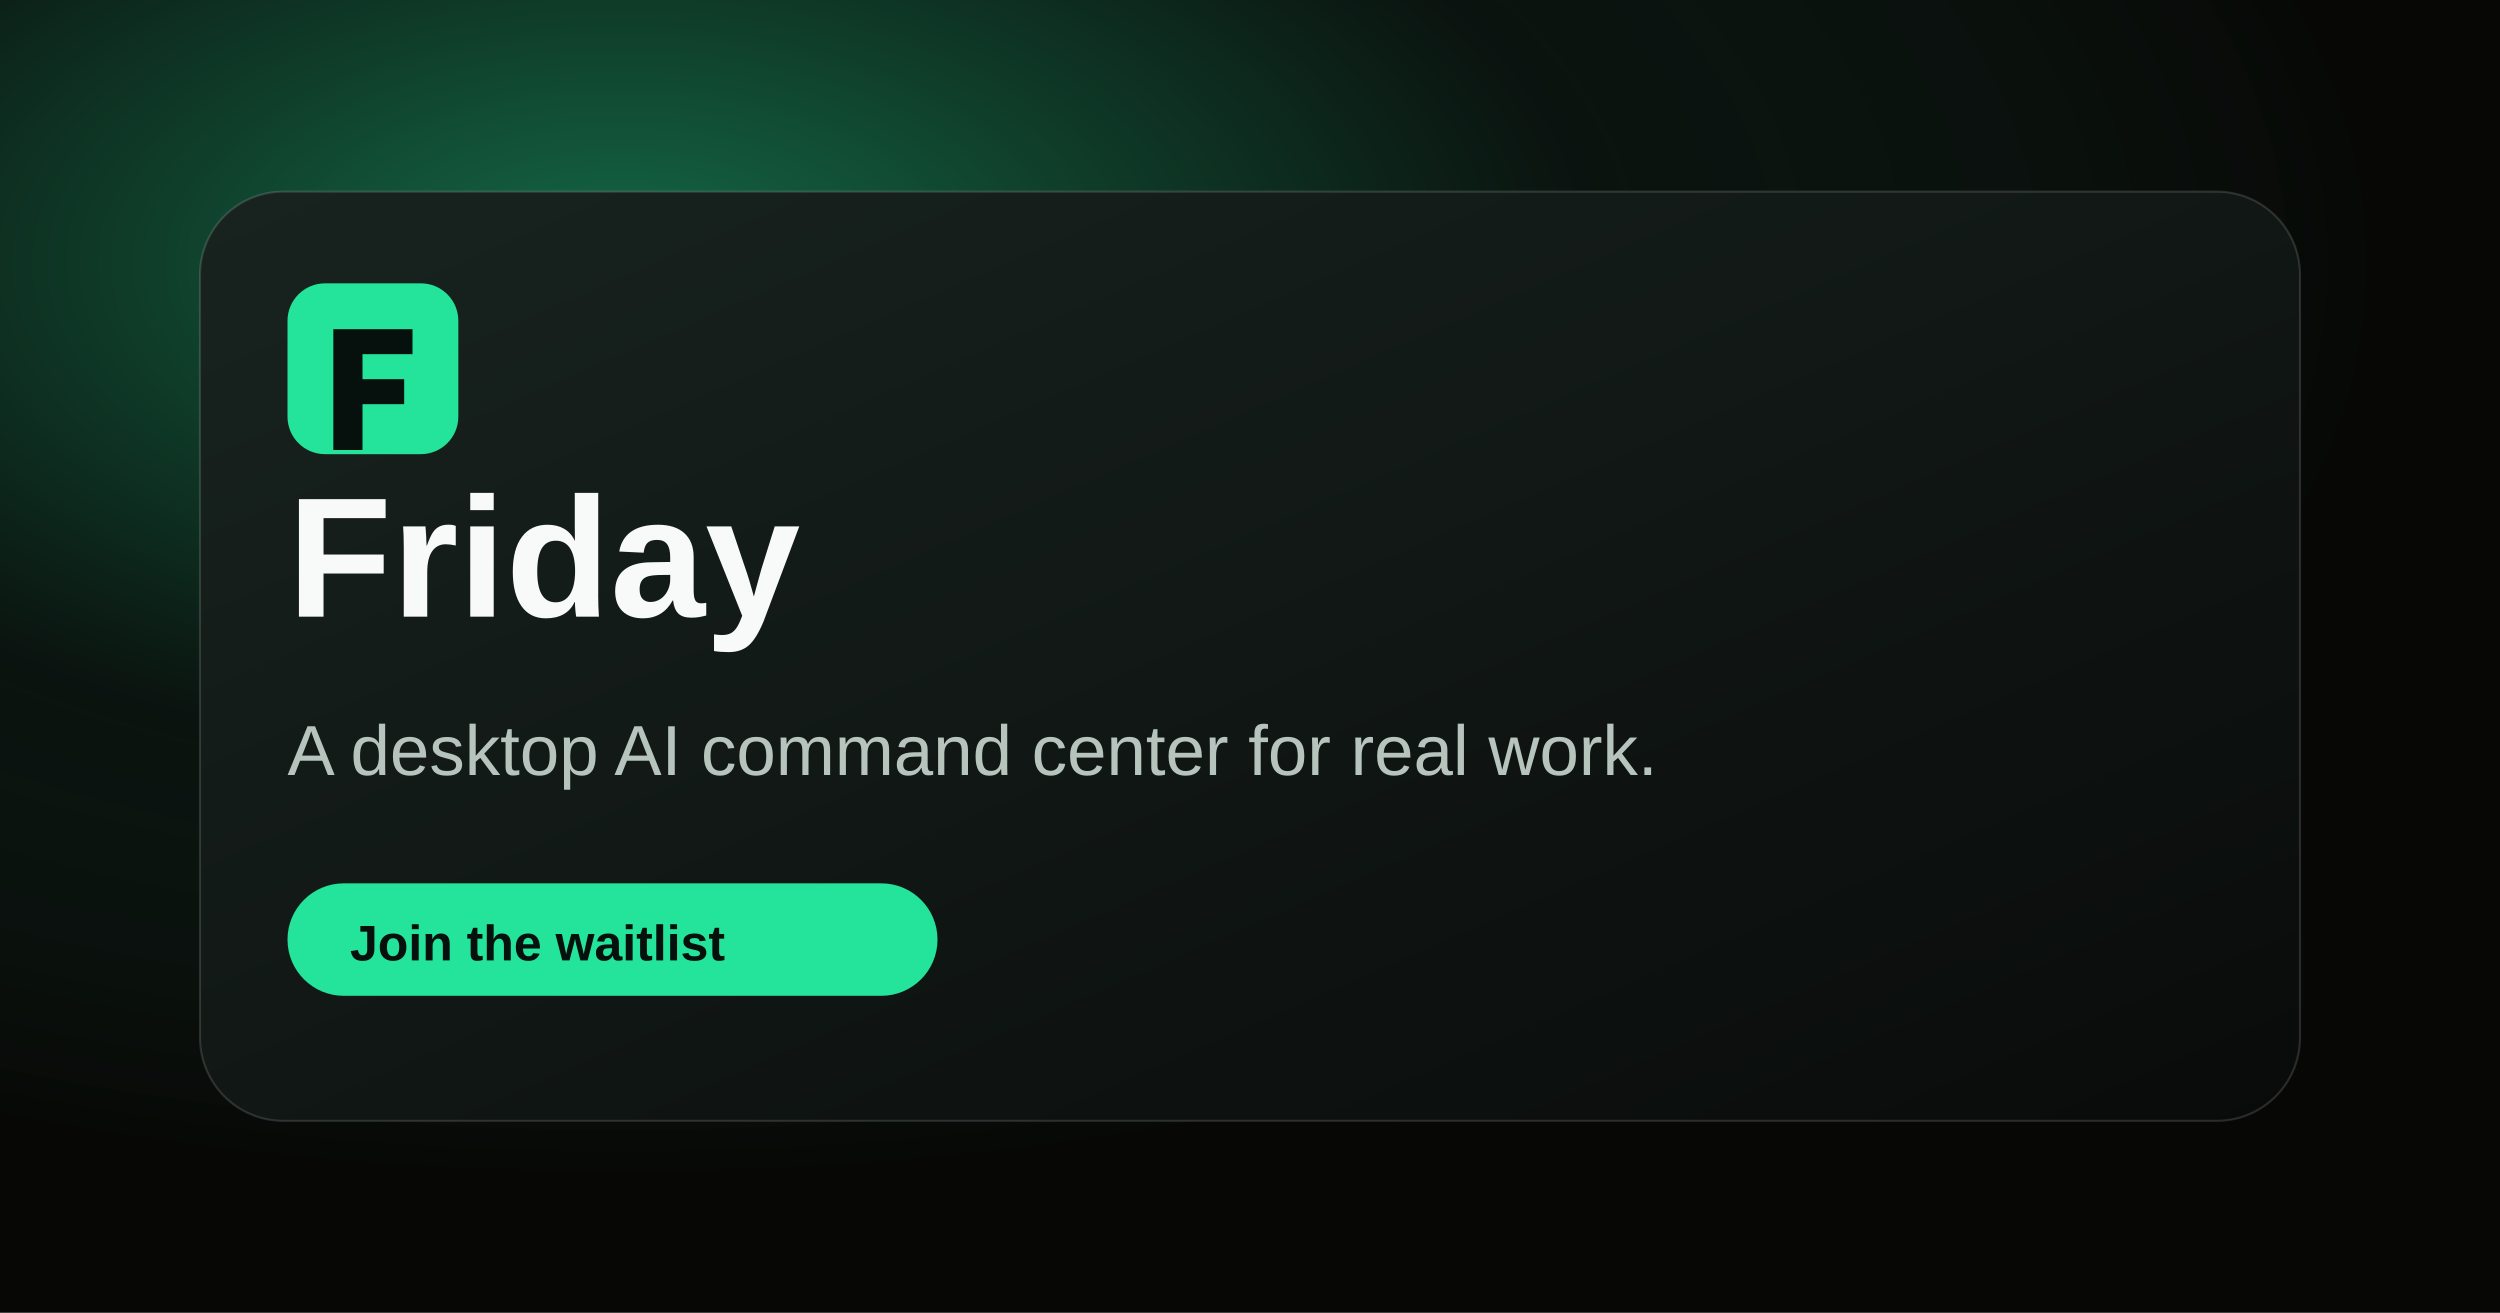
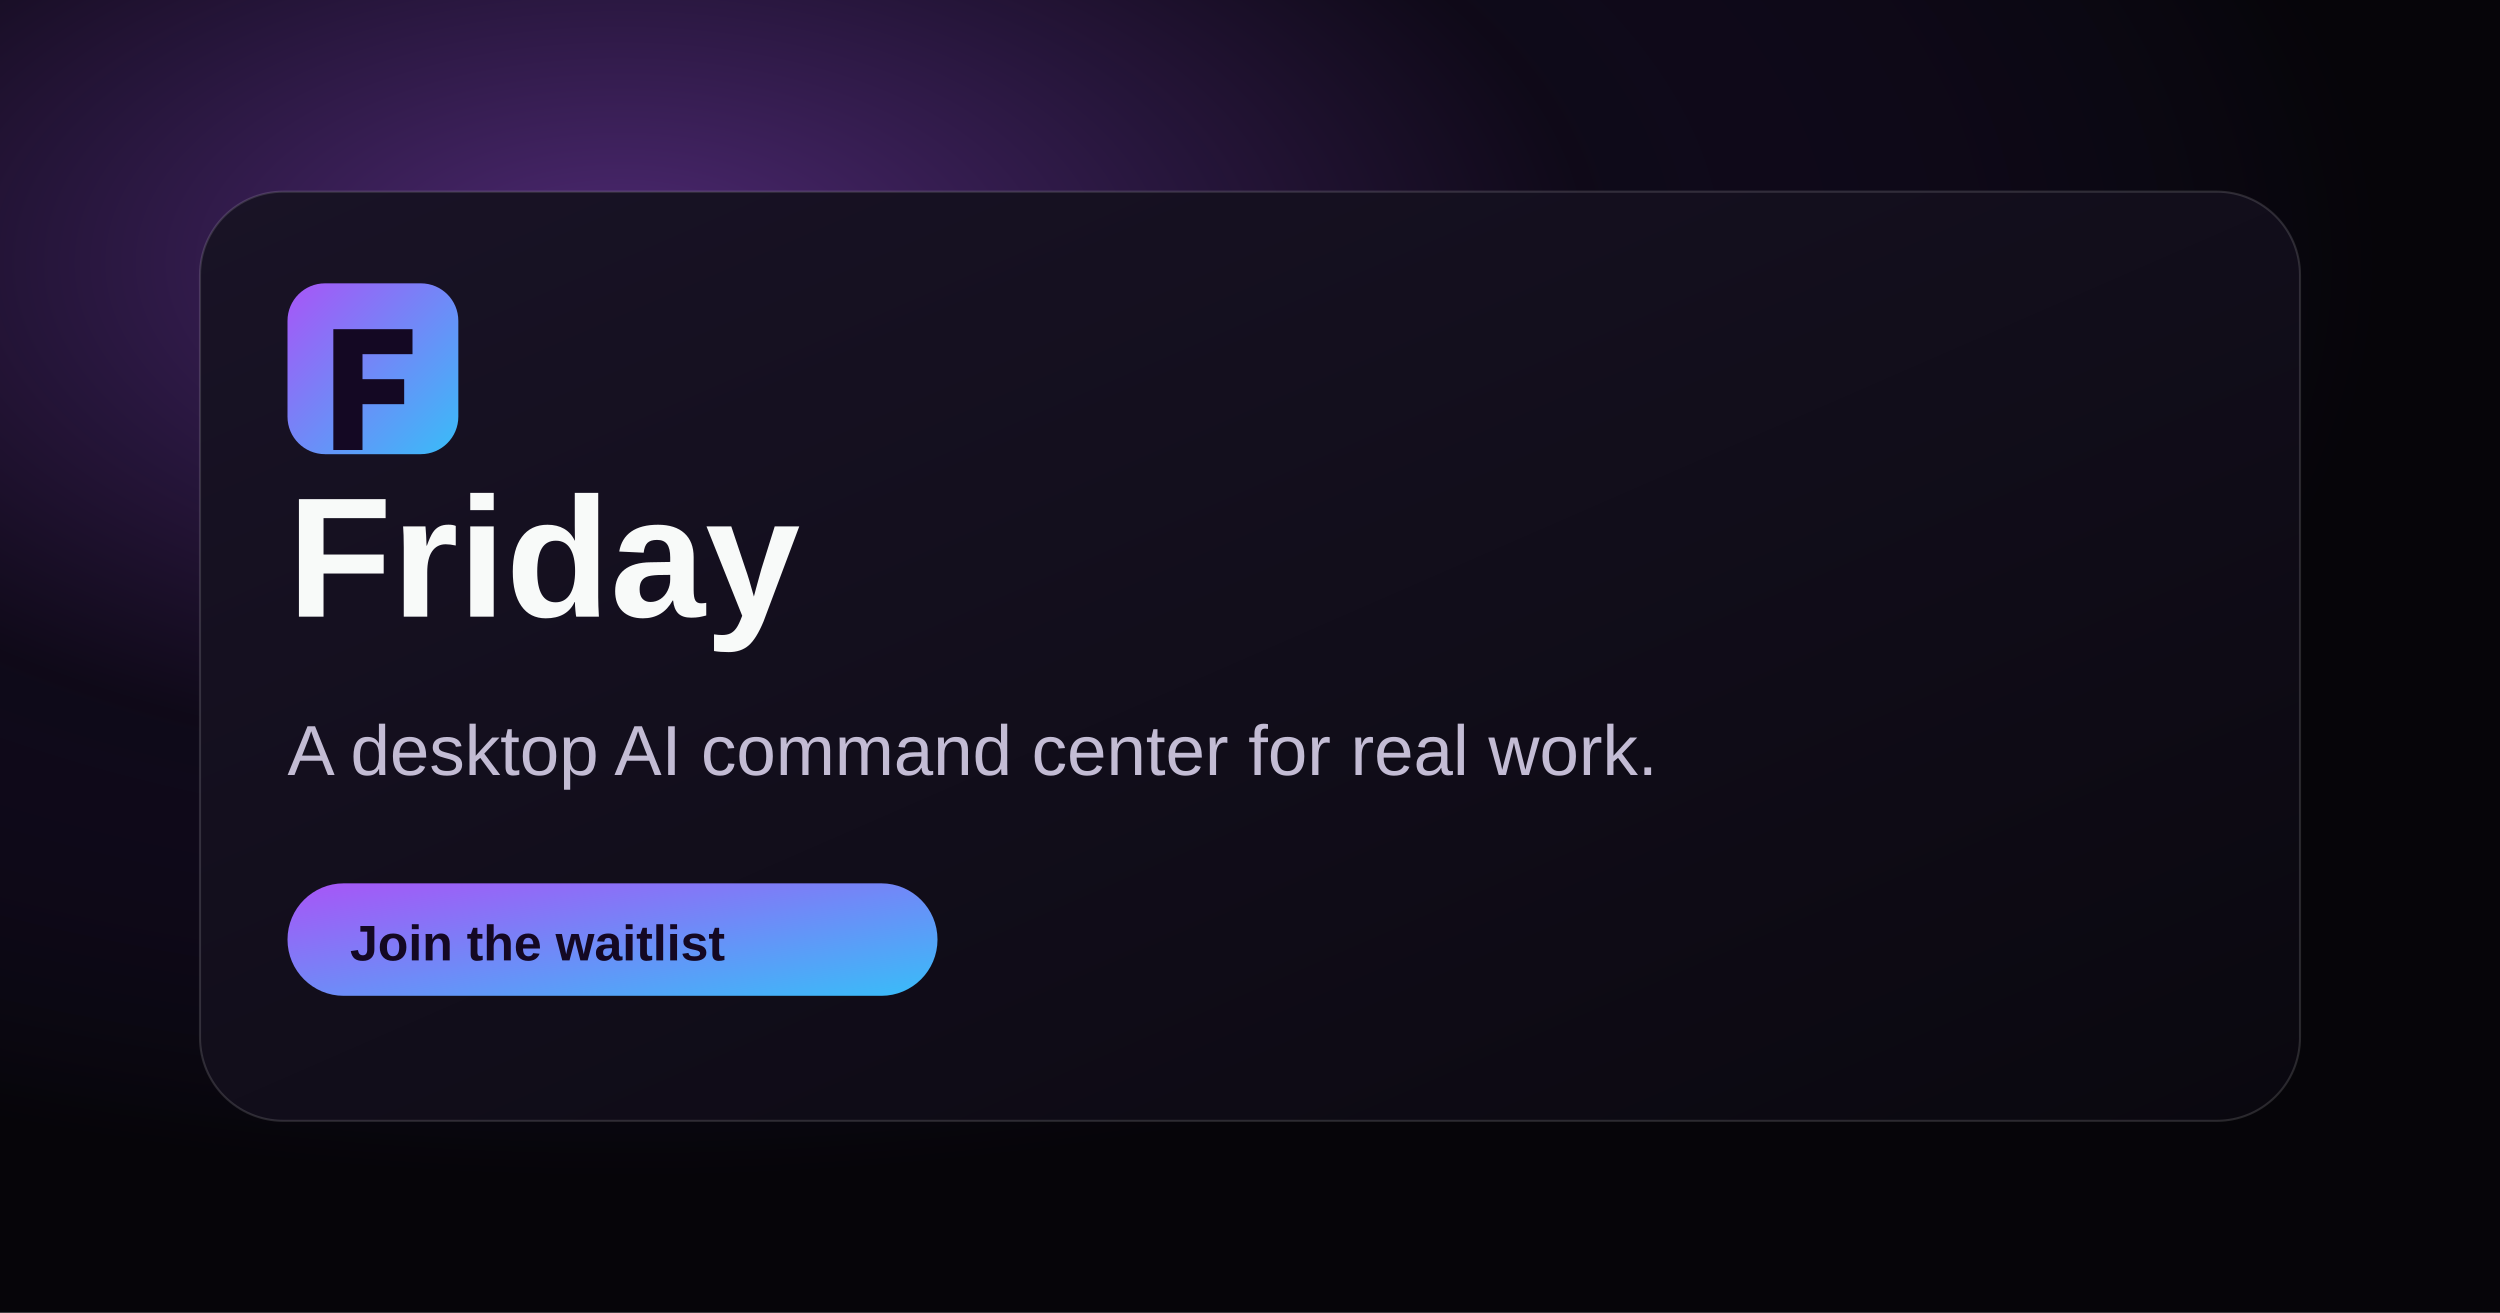
<svg xmlns="http://www.w3.org/2000/svg" width="1200" height="630" viewBox="0 0 1200 630" role="img" aria-label="Friday social preview">
  <defs>
    <radialGradient id="g1" cx="25%" cy="20%" r="70%">
-       <stop offset="0%" stop-color="#24e39a" stop-opacity=".45" />
-       <stop offset="55%" stop-color="#10231c" stop-opacity=".4" />
-       <stop offset="100%" stop-color="#070806" />
+       <stop offset="0%" stop-color="#a855f7" stop-opacity=".45" />
+       <stop offset="55%" stop-color="#1b1030" stop-opacity=".4" />
+       <stop offset="100%" stop-color="#060509" />
    </radialGradient>
    <linearGradient id="g2" x1="0" x2="1" y1="0" y2="1">
-       <stop stop-color="#18231f" />
-       <stop offset="1" stop-color="#090b0a" />
+       <stop stop-color="#191326" />
+       <stop offset="1" stop-color="#0a080f" />
+     </linearGradient>
+     <linearGradient id="g3" x1="0" x2="1" y1="0" y2="1">
+       <stop stop-color="#a855f7" />
+       <stop offset="1" stop-color="#38bdf8" />
    </linearGradient>
  </defs>
-   <rect width="1200" height="630" fill="#070806" />
+   <rect width="1200" height="630" fill="#060509" />
  <rect width="1200" height="630" fill="url(#g1)" />
  <rect x="96" y="92" width="1008" height="446" rx="40" fill="url(#g2)" stroke="#ffffff" stroke-opacity=".14" />
-   <rect x="138" y="136" width="82" height="82" rx="18" fill="#24e39a" />
-   <path d="M160 158h38v12h-24v12h20v12h-20v22h-14v-58Z" fill="#06100c" />
+   <rect x="138" y="136" width="82" height="82" rx="18" fill="url(#g3)" />
+   <path d="M160 158h38v12h-24v12h20v12h-20v22h-14v-58Z" fill="#140823" />
  <text x="138" y="296" fill="#f8faf9" font-family="Arial, Helvetica, sans-serif" font-size="82" font-weight="700">Friday</text>
-   <text x="138" y="372" fill="#b7c4bd" font-family="Arial, Helvetica, sans-serif" font-size="34">A desktop AI command center for real work.</text>
-   <rect x="138" y="424" width="312" height="54" rx="27" fill="#24e39a" />
-   <text x="168" y="461" fill="#06100c" font-family="Arial, Helvetica, sans-serif" font-size="24" font-weight="700">Join the waitlist</text>
+   <text x="138" y="372" fill="#c3bcd4" font-family="Arial, Helvetica, sans-serif" font-size="34">A desktop AI command center for real work.</text>
+   <rect x="138" y="424" width="312" height="54" rx="27" fill="url(#g3)" />
+   <text x="168" y="461" fill="#140823" font-family="Arial, Helvetica, sans-serif" font-size="24" font-weight="700">Join the waitlist</text>
</svg>
